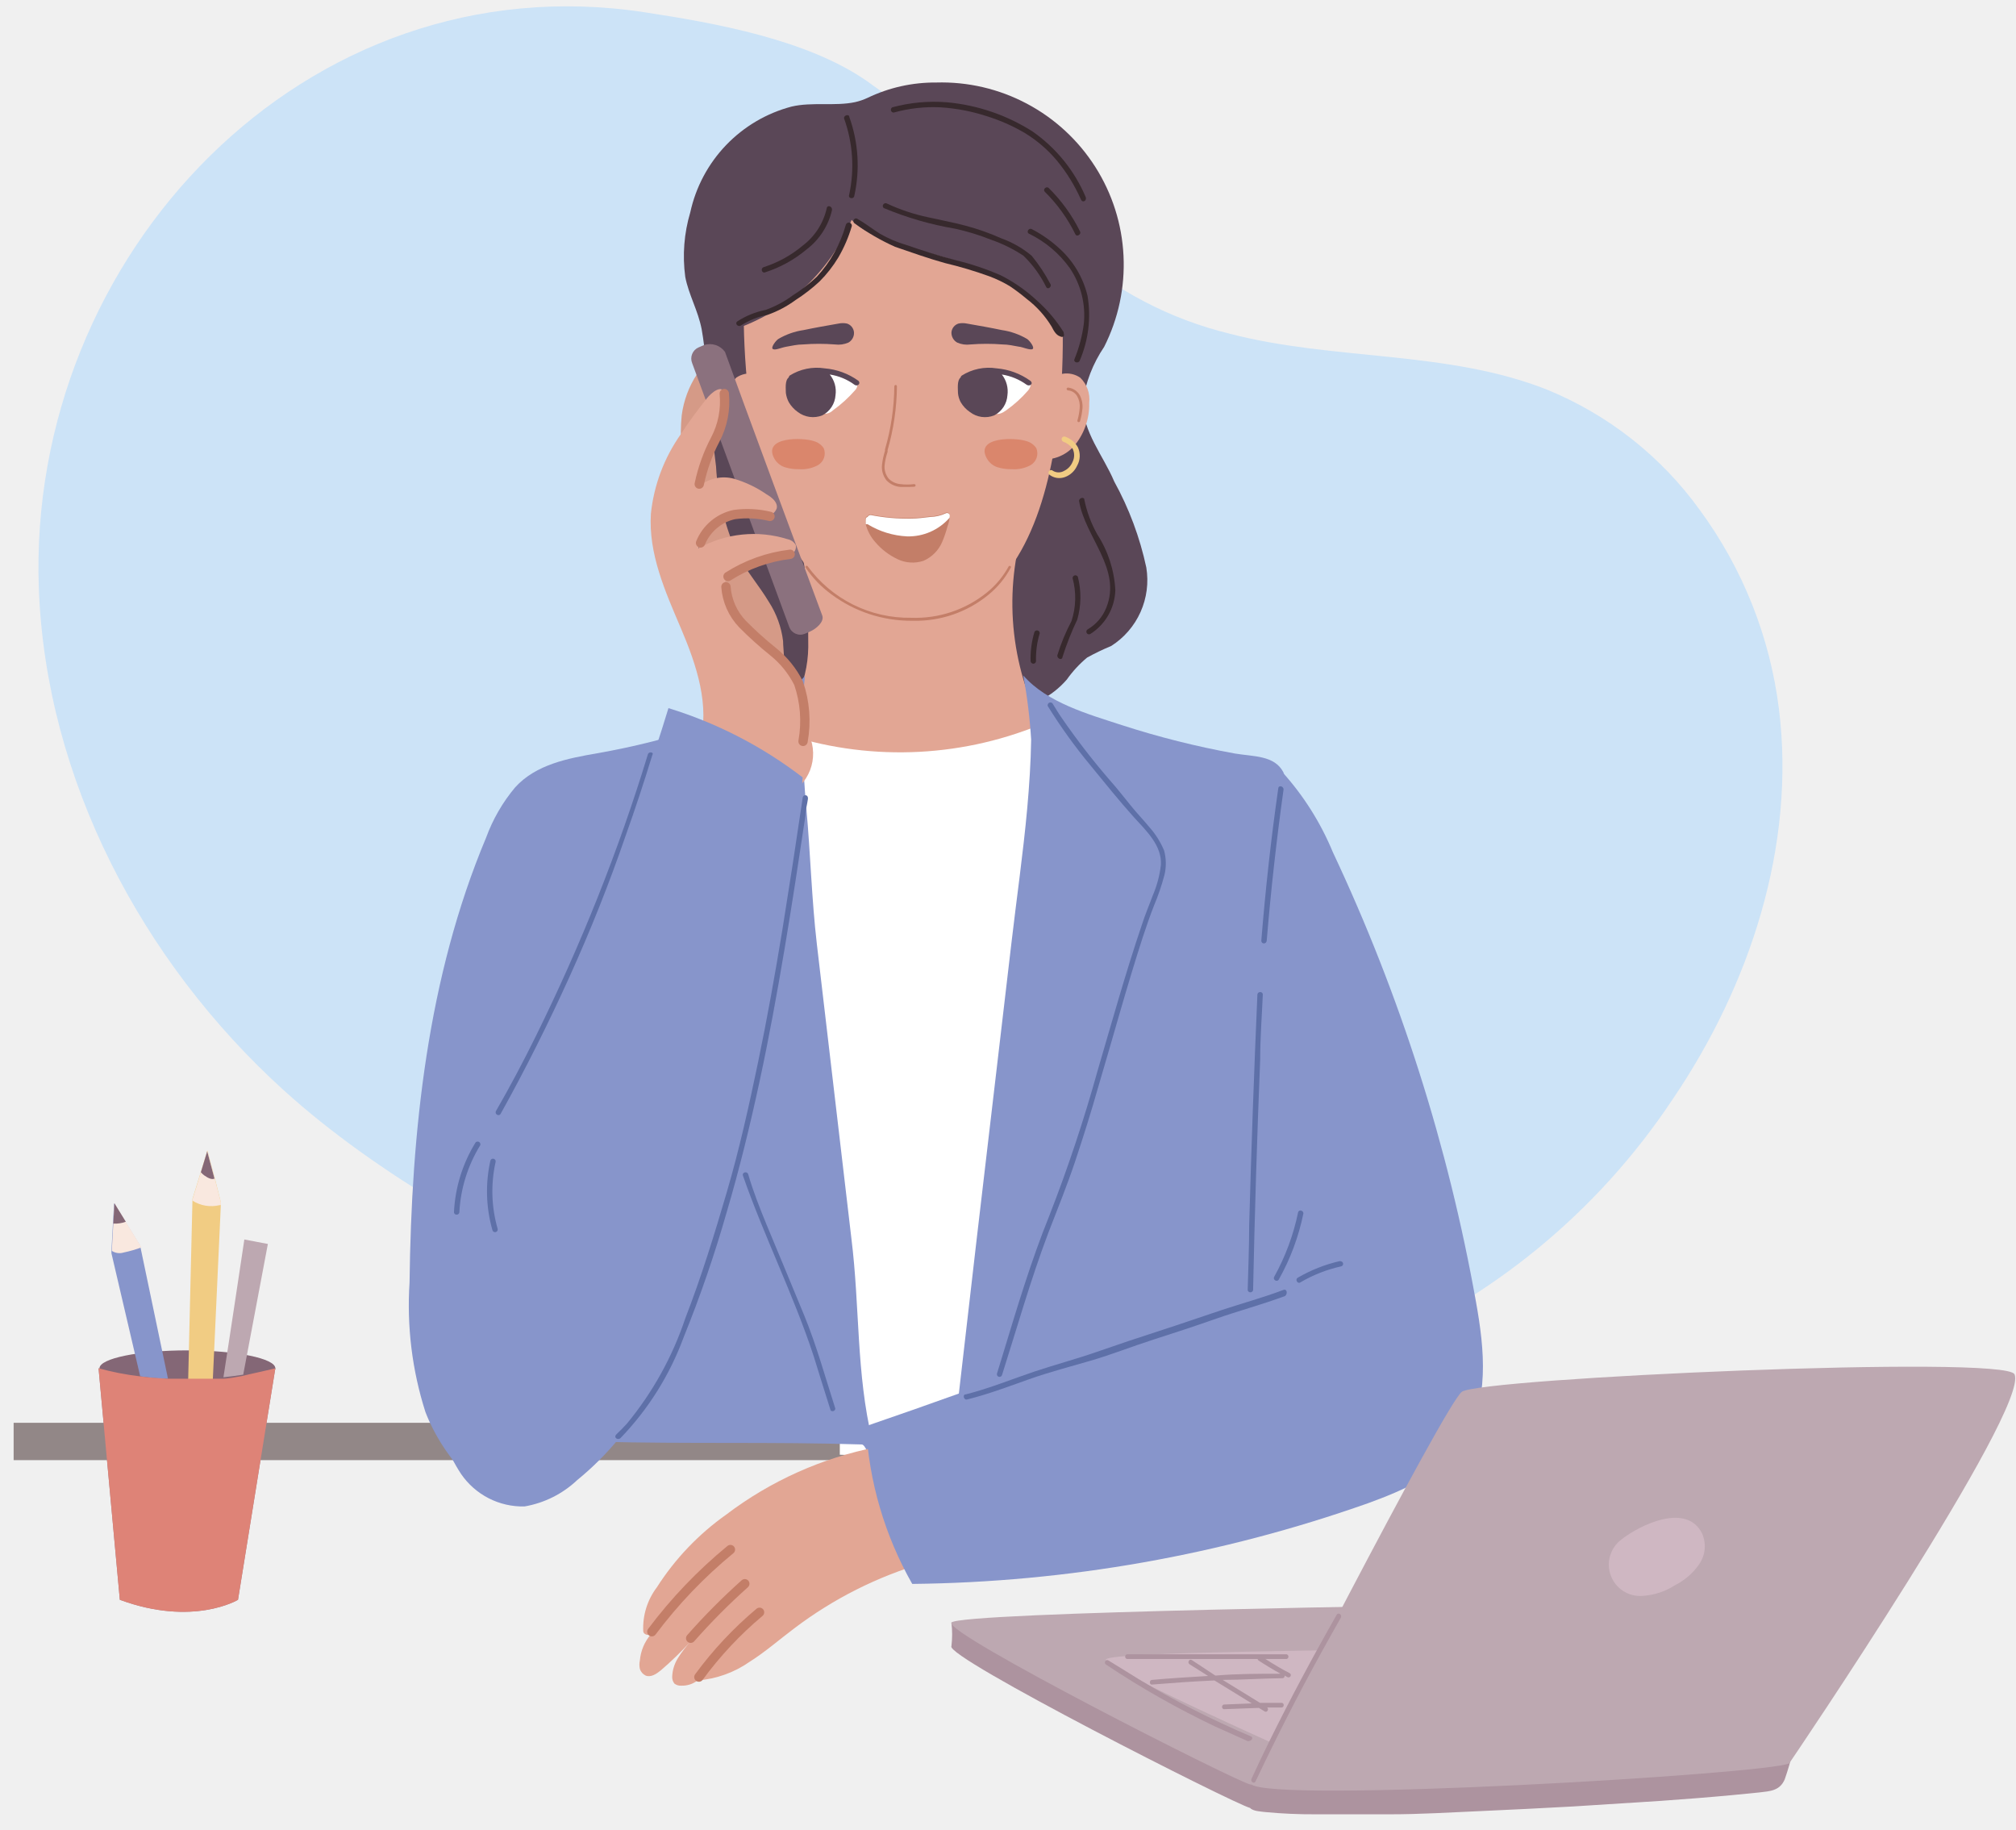
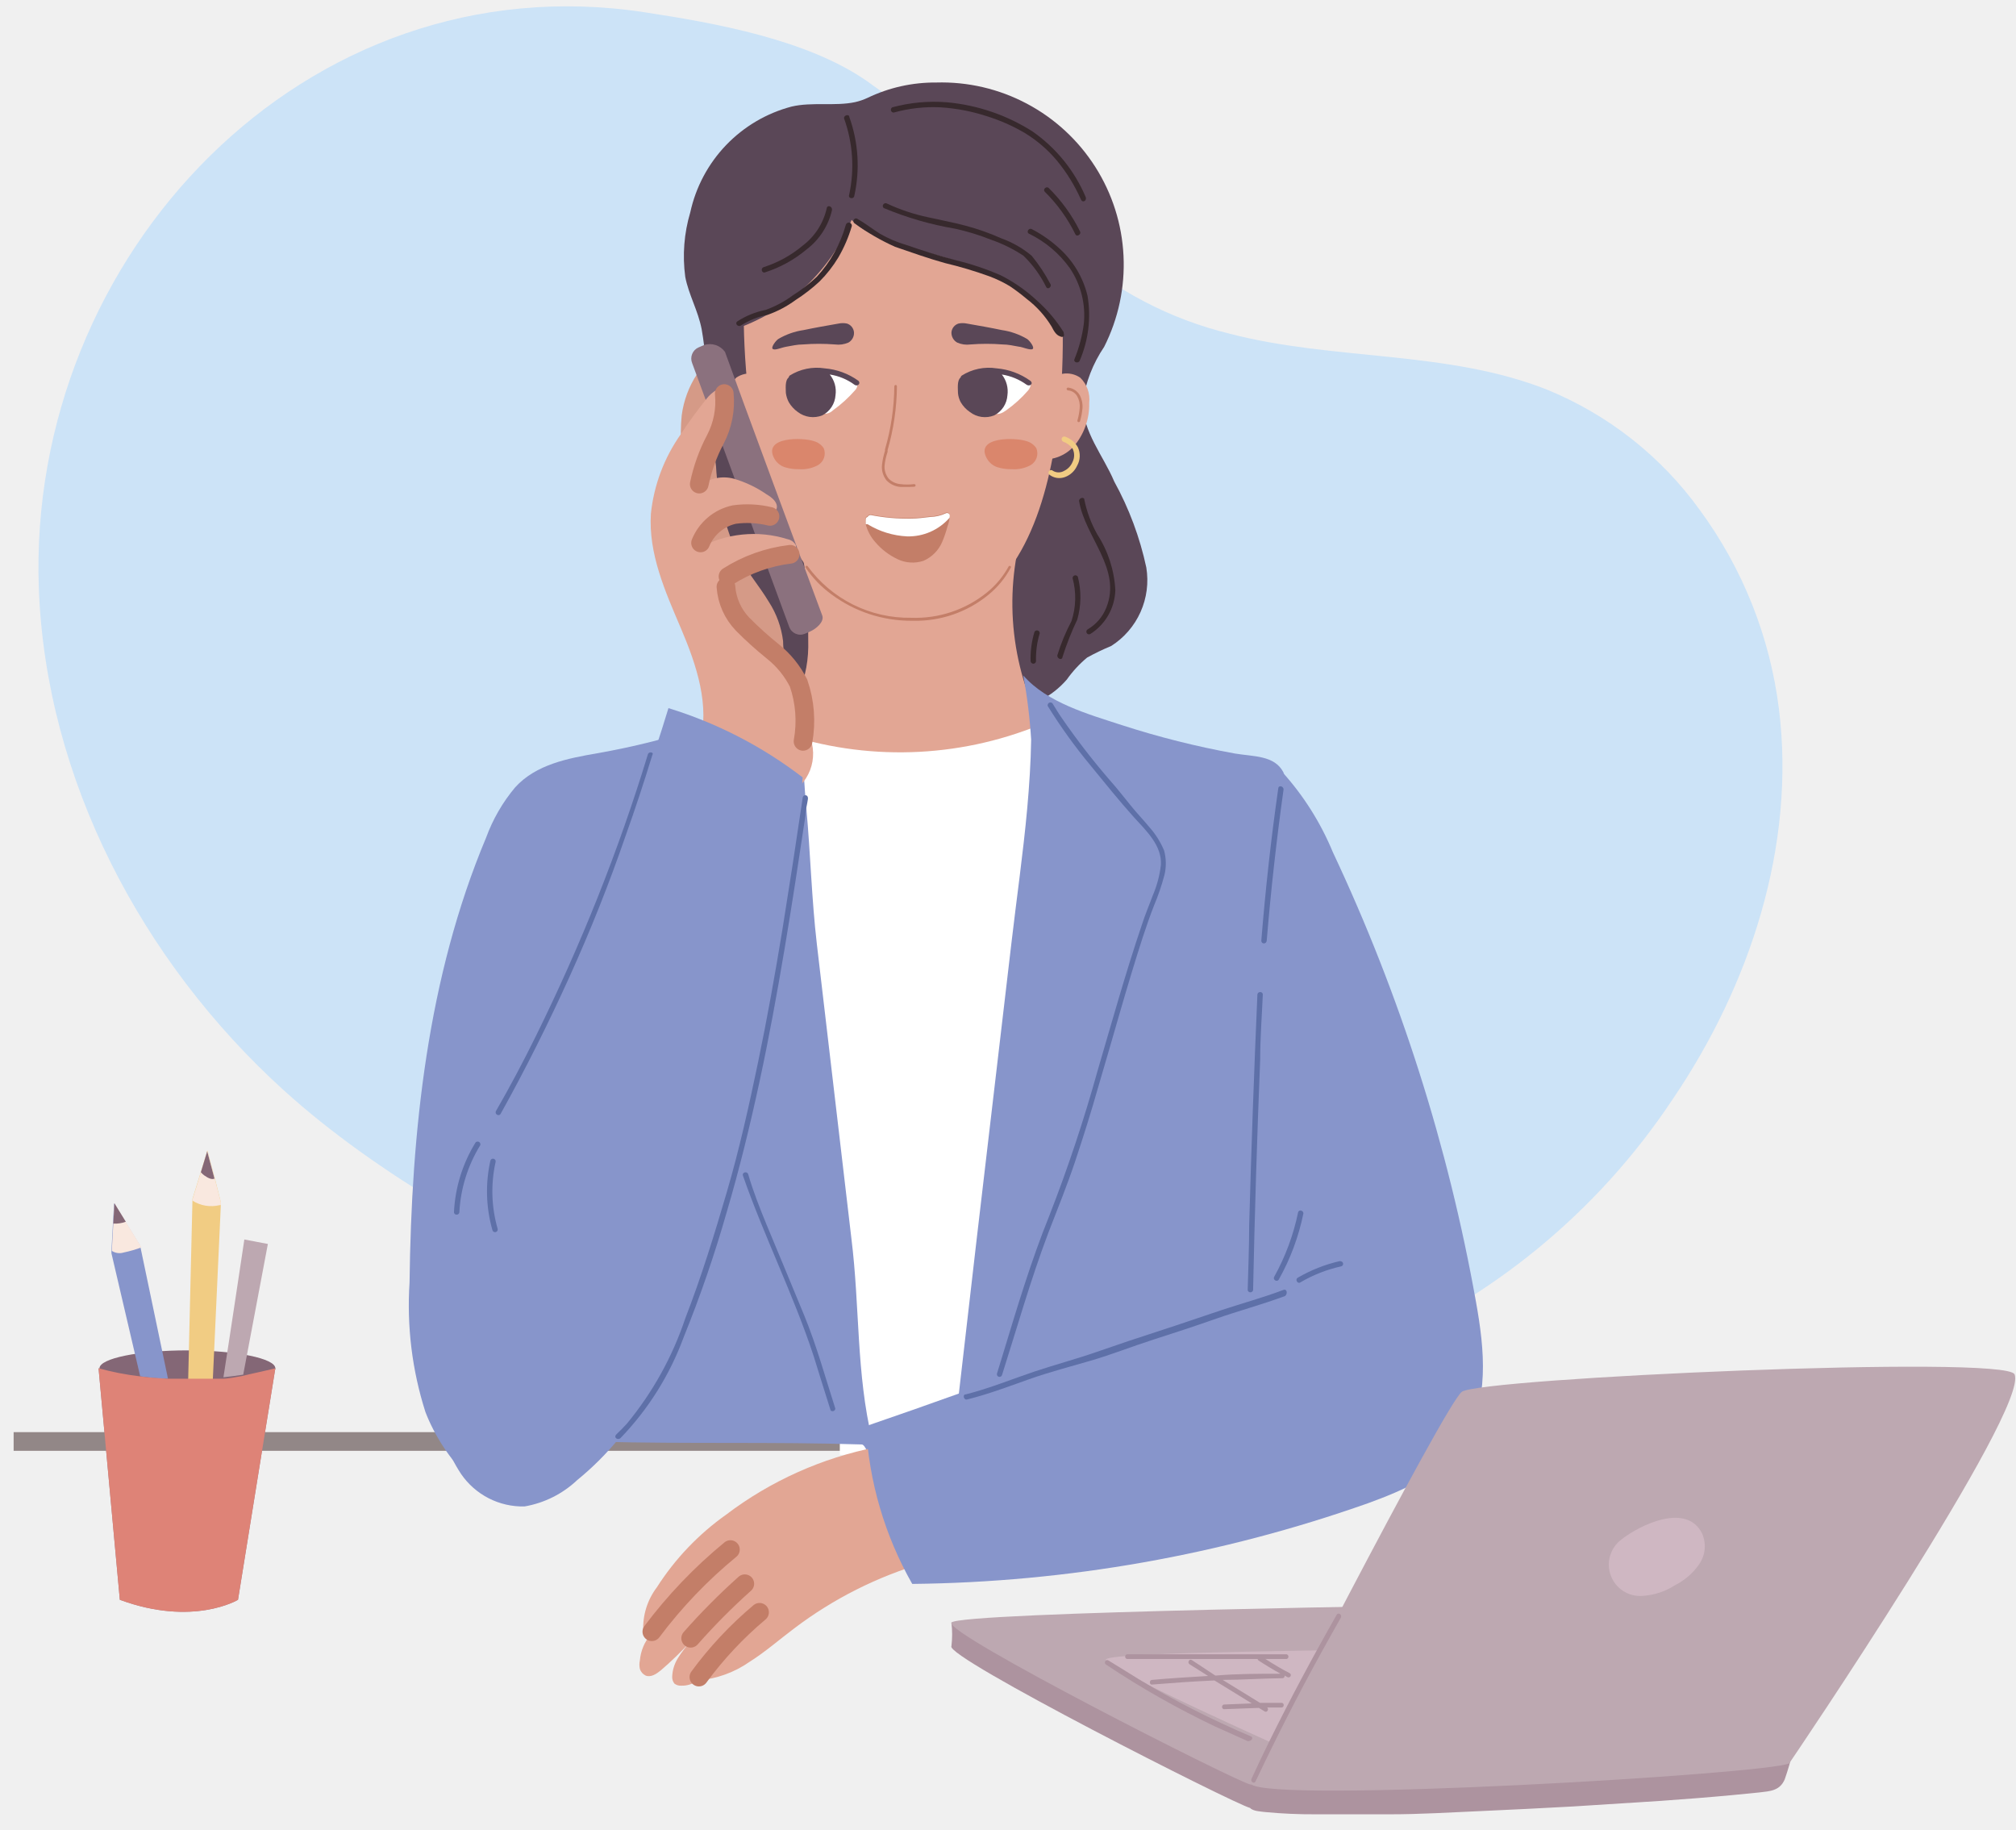
<svg xmlns="http://www.w3.org/2000/svg" width="108" height="98" viewBox="0 0 108 98" fill="none">
  <path d="M91.07 27.33C93.364 30.458 94.82 34.121 95.3 37.97C96.21 45.3 93.75 52.78 89.6 58.89C85.606 64.903 79.91 69.589 73.24 72.35C67.37 74.68 60.24 75.11 53.94 75.49C46.94 75.91 39.16 72.72 33.07 69.64C26.98 66.56 20.36 63.08 15.18 58.38C7.6 51.5 2.45 41.73 2.08 31.5C1.44 13.69 16.34 -2.13 34.55 0.66C38.35 1.24 43.24 2.12 46.44 4.34C50.261 7.061 53.868 10.07 57.23 13.34C59.704 15.542 62.681 17.101 65.9 17.88C71.48 19.33 77.54 18.75 82.9 20.88C86.173 22.224 89.004 24.458 91.07 27.33Z" fill="#CCE3F7" />
-   <path d="M103.41 77.21H0.73" stroke="#928787" stroke-width="2" stroke-miterlimit="10" />
+   <path d="M103.41 77.21H0.73" stroke="#928787" strokeWidth="2" stroke-miterlimit="10" />
  <path d="M45.81 5.47C46.041 5.418 46.266 5.341 46.48 5.24C47.625 4.69 48.88 4.41 50.15 4.42C51.841 4.37 53.517 4.76 55.011 5.553C56.506 6.345 57.77 7.513 58.677 8.941C59.585 10.369 60.106 12.008 60.188 13.698C60.271 15.388 59.913 17.07 59.15 18.58C58.547 19.471 58.154 20.486 58 21.55C58 23.14 59.11 24.41 59.69 25.79C60.486 27.235 61.065 28.788 61.41 30.4C61.542 31.207 61.434 32.036 61.1 32.782C60.766 33.529 60.22 34.161 59.53 34.6C59.089 34.783 58.658 34.99 58.24 35.22C57.827 35.564 57.46 35.961 57.15 36.4C55.49 38.31 53.06 38.17 50.77 38.53C49.05 38.79 47.65 37.83 45.96 37.75C45.31 37.75 44.66 37.84 44.01 37.75C42.652 37.596 41.402 36.935 40.51 35.9C39.777 34.992 39.125 34.022 38.56 33C38.05 32.2 37.18 31.75 36.74 30.86C36.337 29.914 36.236 28.866 36.45 27.86C36.62 26.86 36.98 25.86 37.24 24.86C37.895 22.51 38.015 20.043 37.59 17.64C37.4 16.64 36.89 15.78 36.71 14.83C36.554 13.671 36.646 12.492 36.98 11.37C37.275 10.019 37.937 8.776 38.893 7.777C39.85 6.779 41.063 6.063 42.4 5.71C43.49 5.45 44.74 5.7 45.81 5.47Z" fill="#5A4757" />
  <path d="M54.8 28.311C54.272 30.136 54.111 32.047 54.326 33.935C54.54 35.823 55.126 37.65 56.05 39.31C54.91 40.711 52.95 41.141 51.16 41.38C47.64 41.861 43.87 41.561 40.83 39.721C41.588 39.113 42.203 38.345 42.63 37.472C43.057 36.599 43.285 35.642 43.3 34.67C43.3 29.671 42.89 30.151 42.83 28.351C46.31 28.981 51.66 29.941 54.8 28.311Z" fill="#E2A694" />
  <path d="M56.86 15.811C56.86 15.811 58.28 33.171 48.86 33.171C39.03 33.171 39.86 15.811 39.86 15.811C39.86 15.811 41.25 11.221 48.4 11.221C55.55 11.221 56.86 15.811 56.86 15.811Z" fill="#E2A694" />
  <path d="M55.44 24.55C55.832 24.644 56.243 24.626 56.625 24.497C57.007 24.367 57.346 24.133 57.6 23.82C58.105 23.184 58.371 22.392 58.35 21.58C58.379 21.333 58.351 21.083 58.267 20.849C58.184 20.615 58.048 20.403 57.87 20.23C57.596 20.041 57.259 19.966 56.93 20.02C56.605 20.067 56.288 20.162 55.99 20.3C55.8 21.61 55.62 23.32 55.44 24.55Z" fill="#E2A694" />
  <path d="M41.87 24.55C41.478 24.644 41.067 24.626 40.684 24.497C40.302 24.367 39.965 24.133 39.71 23.82C39.201 23.187 38.935 22.392 38.96 21.58C38.931 21.333 38.959 21.083 39.043 20.849C39.126 20.615 39.262 20.403 39.44 20.23C39.714 20.041 40.051 19.966 40.38 20.02C40.705 20.07 41.021 20.164 41.32 20.3C41.5 21.61 41.68 23.32 41.87 24.55Z" fill="#E2A694" />
  <path d="M38.91 17.78C40.405 17.344 41.783 16.578 42.944 15.54C44.105 14.502 45.019 13.217 45.62 11.78C46.055 12.192 46.569 12.511 47.13 12.72C48.44 13.22 49.82 13.54 51.13 13.95C52.492 14.307 53.783 14.892 54.95 15.681C56.124 16.476 56.964 17.675 57.31 19.05C57.58 18.078 57.636 17.06 57.476 16.064C57.316 15.068 56.941 14.118 56.38 13.28C55.214 11.736 53.562 10.63 51.69 10.14C49.823 9.664 47.876 9.596 45.98 9.94C43.958 10.174 42.055 11.014 40.52 12.351C39.767 13.011 39.215 13.872 38.931 14.833C38.646 15.794 38.638 16.816 38.91 17.78Z" fill="#5A4757" />
  <path d="M41.85 39.25C46.367 40.779 51.284 40.63 55.7 38.83C55.154 52.221 53.647 65.555 51.19 78.73C49.16 78.232 47.08 77.96 44.99 77.92C44.99 77.92 44.99 71.42 44.99 70.83C44.881 68.534 44.638 66.247 44.26 63.98C43.593 59.24 43.13 54.483 42.87 49.71C42.81 48.8 42.75 47.89 42.72 46.98C42.771 46.315 42.787 45.647 42.77 44.98C42.51 43.05 42.17 41.14 41.85 39.25Z" fill="white" />
  <path d="M45.61 66.33L43.76 50.57C43.48 48.16 43.42 45.75 43.2 43.33C43.09 42.1 43.01 40.88 42.99 39.65C42.963 38.502 43.007 37.353 43.12 36.21C41.85 37.67 39.62 38.29 37.84 38.87C35.926 39.508 33.968 40.003 31.98 40.35C30.43 40.62 28.72 40.94 27.6 42.17C26.927 42.972 26.399 43.886 26.04 44.87C22.9 52.35 22.04 60.59 21.94 68.7C21.788 71.043 22.076 73.393 22.79 75.63C23.68 77.96 26.26 81.4 29.07 80.05C30.217 79.293 31.217 78.335 32.02 77.22C36.8 77.35 41.38 77.22 46.16 77.37C46.38 77.37 46.52 78.08 46.67 77.91C46.742 77.8 46.785 77.673 46.795 77.543C46.806 77.412 46.783 77.28 46.73 77.16C45.86 73.55 46.07 70.01 45.61 66.33Z" fill="#8795CB" />
  <path d="M69 43.33C68.88 48.15 68.76 52.97 68.46 57.79C68.3 60.38 68.09 62.96 67.81 65.54C67.66 66.82 67.5 68.11 67.31 69.39C67.19 70.21 67.24 71.49 66.68 72.17C66.12 72.85 64.81 73.17 64.02 73.51C62.85 74 61.68 74.51 60.5 74.91C58.18 75.783 55.827 76.55 53.44 77.21C52.971 77.394 52.449 77.394 51.98 77.21C51.24 76.84 51.23 75.8 51.33 74.97L52.33 66.3L54.18 50.54C54.46 48.13 54.81 45.72 55.03 43.3C55.14 42.07 55.22 40.85 55.24 39.62C55.17 38.465 55.029 37.317 54.82 36.18C56.09 37.64 58.32 38.26 60.1 38.84C62.08 39.481 64.101 39.989 66.15 40.36C67.15 40.53 68.27 40.45 68.75 41.36C68.976 41.99 69.061 42.663 69 43.33Z" fill="#8795CB" />
  <path d="M37.34 20.04C37.45 20.31 37.79 21.28 37.83 21.41C37.906 21.777 37.963 22.147 38 22.52C38.17 23.34 38.26 24.17 38.36 24.99C38.446 26.61 38.832 28.201 39.5 29.68C39.98 30.58 40.66 31.36 41.19 32.24C41.597 32.871 41.857 33.585 41.95 34.33C41.95 34.82 42.14 35.86 41.8 36.26C41.46 36.66 41.07 36.42 40.74 36.26C39.706 35.56 38.913 34.557 38.47 33.39C38.032 32.226 37.717 31.02 37.53 29.79L36.75 25.61C36.489 24.51 36.411 23.375 36.52 22.25C36.623 21.461 36.903 20.705 37.34 20.04Z" fill="#D59A87" />
  <path d="M38.84 18.85C39.74 21.36 43.14 30.53 44.05 32.97C44.17 33.31 43.72 33.68 43.41 33.82L43.11 33.95C43.031 33.982 42.947 33.998 42.862 33.996C42.777 33.995 42.694 33.976 42.616 33.942C42.539 33.907 42.469 33.857 42.411 33.795C42.353 33.733 42.309 33.66 42.28 33.58L37.08 19.45C37.016 19.293 37.016 19.118 37.08 18.961C37.143 18.804 37.265 18.678 37.42 18.61L37.72 18.48C37.922 18.415 38.139 18.416 38.34 18.482C38.541 18.549 38.717 18.677 38.84 18.85Z" fill="#8B717E" />
  <path d="M37.48 39.87C38.05 37.81 37.32 35.63 36.48 33.66C35.64 31.69 34.73 29.66 34.87 27.51C35.031 25.98 35.582 24.517 36.47 23.26C36.89 22.6 37.37 21.97 37.85 21.36C38.06 21.08 38.74 20.46 38.85 21.17C38.903 22.023 38.719 22.875 38.32 23.63C37.918 24.383 37.631 25.192 37.47 26.03C37.725 25.826 38.024 25.684 38.344 25.617C38.663 25.549 38.994 25.557 39.31 25.64C39.938 25.824 40.532 26.107 41.07 26.48C41.36 26.65 41.68 26.91 41.61 27.23C41.569 27.348 41.492 27.449 41.389 27.52C41.287 27.59 41.164 27.625 41.04 27.62C40.792 27.607 40.547 27.564 40.31 27.49C39.676 27.36 39.016 27.482 38.47 27.83C37.931 28.186 37.554 28.739 37.42 29.37C38.14 28.968 38.934 28.718 39.754 28.634C40.575 28.549 41.403 28.633 42.19 28.88C42.281 28.898 42.367 28.935 42.443 28.988C42.519 29.042 42.582 29.111 42.63 29.19C42.65 29.288 42.637 29.39 42.594 29.481C42.55 29.571 42.479 29.645 42.39 29.69C42.208 29.774 42.01 29.819 41.81 29.82C40.916 29.921 40.053 30.21 39.28 30.67C38.61 31.07 38.83 31.49 39.03 32.23C39.294 32.966 39.784 33.6 40.43 34.04C41.069 34.471 41.66 34.971 42.19 35.53C42.923 36.518 43.256 37.747 43.12 38.97C43.49 39.501 43.635 40.156 43.524 40.794C43.413 41.431 43.053 41.998 42.525 42.372C41.997 42.745 41.343 42.895 40.705 42.788C40.067 42.681 39.497 42.326 39.12 41.8C38.633 41.66 38.189 41.399 37.83 41.04C37.702 40.894 37.603 40.724 37.54 40.54" fill="#E2A694" />
  <path d="M49.55 83.7C47.021 84.436 44.649 85.629 42.55 87.22C41.75 87.82 41 88.48 40.16 89.01C39.336 89.587 38.373 89.932 37.37 90.01C37.121 90.201 36.814 90.3 36.5 90.29C36.367 90.3 36.236 90.261 36.13 90.18C36.046 90.075 36.004 89.944 36.01 89.81C36.023 89.455 36.13 89.11 36.32 88.81C36.513 88.5 36.734 88.209 36.98 87.94C36.486 88.482 35.958 88.993 35.4 89.47C35.17 89.66 34.87 89.86 34.59 89.75C34.518 89.715 34.453 89.666 34.399 89.606C34.346 89.546 34.306 89.476 34.28 89.4C34.245 89.245 34.245 89.085 34.28 88.93C34.326 88.421 34.529 87.939 34.86 87.55C34.71 87.61 34.48 87.55 34.46 87.38C34.419 86.532 34.677 85.697 35.19 85.02C36.164 83.496 37.424 82.175 38.9 81.13C41.279 79.323 44.039 78.085 46.97 77.51C47.708 79.622 48.57 81.689 49.55 83.7Z" fill="#E2A694" />
  <path d="M68.71 41.37C69.843 42.63 70.752 44.074 71.4 45.64C75.006 53.297 77.585 61.398 79.07 69.73C79.53 72.28 79.82 75.13 78.35 77.27C77.2 78.96 75.2 79.82 73.28 80.52C65.436 83.292 57.189 84.751 48.87 84.84C47.399 82.254 46.55 79.361 46.39 76.39C53.32 74.02 60.39 71.3 67.28 68.92C67.3 60.06 68.25 50.21 68.71 41.37Z" fill="#8795CB" />
  <path d="M37.39 68.74C40.426 59.988 42.312 50.878 43 41.64C40.843 39.984 38.409 38.728 35.81 37.93C33.972 43.995 31.48 49.842 28.38 55.37C26.822 58.115 25.552 61.014 24.59 64.02C23.325 67.612 22.91 71.45 23.38 75.23C23.512 76.558 23.965 77.835 24.7 78.95C25.077 79.5 25.585 79.948 26.179 80.252C26.773 80.556 27.433 80.706 28.1 80.69C29.159 80.508 30.139 80.017 30.92 79.28C34.27 76.55 36 72.85 37.39 68.74Z" fill="#8795CB" />
  <path d="M44.93 17.33C45.075 17.3 45.225 17.3 45.37 17.33C45.475 17.362 45.567 17.425 45.635 17.511C45.702 17.597 45.743 17.701 45.75 17.81C45.755 17.919 45.729 18.027 45.676 18.122C45.623 18.218 45.545 18.297 45.45 18.35C45.224 18.448 44.975 18.483 44.73 18.45C44.158 18.405 43.583 18.405 43.01 18.45C42.71 18.45 42.42 18.52 42.13 18.57C41.84 18.62 41.55 18.77 41.41 18.7C41.27 18.63 41.55 18.26 41.69 18.16C42.108 17.913 42.57 17.75 43.05 17.68C43.67 17.55 44.3 17.44 44.93 17.33Z" fill="#5A4757" />
  <path d="M51.79 17.33C51.645 17.3 51.495 17.3 51.35 17.33C51.246 17.362 51.153 17.425 51.085 17.511C51.017 17.597 50.977 17.701 50.97 17.81C50.967 17.92 50.995 18.028 51.05 18.123C51.104 18.219 51.184 18.297 51.28 18.35C51.503 18.449 51.749 18.483 51.99 18.45C52.562 18.405 53.137 18.405 53.71 18.45C54.01 18.45 54.3 18.52 54.59 18.57C54.73 18.57 55.17 18.77 55.31 18.7C55.45 18.63 55.17 18.26 55.03 18.16C54.612 17.913 54.15 17.75 53.67 17.68C53.05 17.55 52.42 17.44 51.79 17.33Z" fill="#5A4757" />
  <path d="M55 20.361C55.098 20.4 55.176 20.475 55.22 20.571C55.22 20.691 55.16 20.811 55.08 20.911C54.731 21.313 54.335 21.672 53.9 21.981C53.71 22.121 53.46 22.241 53.27 22.131C53.199 22.079 53.141 22.011 53.101 21.933C53.061 21.855 53.041 21.768 53.04 21.681C52.98 21.241 52.97 20.281 53.39 19.991C53.81 19.701 54.59 20.171 55 20.361Z" fill="white" />
  <path d="M45.72 20.361C45.81 20.361 45.91 20.471 45.93 20.571C45.935 20.634 45.926 20.697 45.904 20.756C45.881 20.814 45.846 20.867 45.8 20.911C45.449 21.311 45.053 21.67 44.62 21.981C44.538 22.062 44.434 22.119 44.321 22.146C44.208 22.172 44.09 22.167 43.98 22.131C43.912 22.077 43.857 22.009 43.819 21.931C43.781 21.853 43.761 21.767 43.76 21.681C43.7 21.241 43.69 20.281 44.11 19.991C44.53 19.701 45.36 20.171 45.72 20.361Z" fill="white" />
  <path d="M55 20.61C54.606 20.323 54.151 20.135 53.67 20.06C53.792 20.215 53.882 20.393 53.933 20.584C53.985 20.775 53.997 20.974 53.97 21.169C53.955 21.396 53.882 21.614 53.758 21.803C53.633 21.992 53.462 22.146 53.26 22.25C53.046 22.335 52.814 22.364 52.586 22.332C52.358 22.301 52.142 22.21 51.96 22.07C51.76 21.935 51.593 21.757 51.47 21.549C51.386 21.395 51.334 21.225 51.32 21.049C51.32 20.84 51.26 20.38 51.46 20.22C51.463 20.2 51.47 20.181 51.48 20.163C51.49 20.146 51.504 20.131 51.52 20.119C52.075 19.767 52.74 19.628 53.39 19.73C54.043 19.784 54.669 20.016 55.2 20.399C55.38 20.549 55.17 20.72 55 20.61Z" fill="#5A4757" />
  <path d="M45.78 20.61C45.388 20.321 44.931 20.132 44.45 20.059C44.576 20.213 44.668 20.391 44.722 20.582C44.775 20.773 44.788 20.973 44.76 21.169C44.745 21.395 44.672 21.614 44.547 21.803C44.423 21.992 44.252 22.146 44.05 22.249C43.834 22.334 43.601 22.362 43.371 22.331C43.142 22.299 42.925 22.209 42.74 22.069C42.545 21.931 42.382 21.754 42.26 21.549C42.177 21.394 42.123 21.224 42.1 21.049C42.1 20.839 42.04 20.38 42.25 20.22C42.256 20.182 42.274 20.147 42.3 20.119C42.859 19.767 43.527 19.628 44.18 19.73C44.833 19.784 45.459 20.015 45.99 20.399C46.13 20.549 45.93 20.72 45.78 20.61Z" fill="#5A4757" />
  <path d="M48.42 26.08H48.22C47.947 26.055 47.692 25.935 47.5 25.74C47.405 25.623 47.334 25.489 47.291 25.345C47.248 25.201 47.234 25.05 47.25 24.9C47.278 24.645 47.332 24.394 47.41 24.15V24.07C47.731 22.972 47.899 21.834 47.91 20.69C47.912 20.672 47.92 20.656 47.933 20.643C47.946 20.63 47.962 20.622 47.98 20.62C47.99 20.62 48 20.622 48.009 20.626C48.019 20.63 48.027 20.636 48.033 20.644C48.04 20.652 48.045 20.661 48.048 20.67C48.051 20.68 48.051 20.69 48.05 20.7C48.039 21.854 47.87 23.002 47.55 24.11V24.2C47.472 24.431 47.418 24.669 47.39 24.91C47.364 25.173 47.443 25.435 47.61 25.64C47.776 25.807 47.996 25.91 48.23 25.93C48.476 25.961 48.724 25.961 48.97 25.93C48.97 25.93 49.04 25.93 49.05 25.99C49.051 26.008 49.045 26.026 49.034 26.041C49.023 26.055 49.008 26.066 48.99 26.07C48.8 26.083 48.61 26.087 48.42 26.08Z" fill="#C37E68" />
  <path d="M50.87 27.73C50.854 27.887 50.816 28.042 50.76 28.19C50.684 28.48 50.587 28.764 50.47 29.04C50.275 29.487 49.918 29.845 49.47 30.04C49.013 30.191 48.514 30.159 48.08 29.95C47.628 29.735 47.226 29.429 46.9 29.049C46.643 28.765 46.461 28.422 46.37 28.049C46.366 27.963 46.366 27.876 46.37 27.79C46.367 27.759 46.376 27.729 46.394 27.705C46.413 27.681 46.44 27.665 46.47 27.66C46.484 27.627 46.509 27.6 46.539 27.582C46.57 27.564 46.605 27.556 46.64 27.56C47.341 27.698 48.055 27.761 48.77 27.75C49.13 27.75 49.48 27.7 49.83 27.66C50.114 27.654 50.393 27.589 50.65 27.47C50.67 27.458 50.692 27.451 50.715 27.45C50.738 27.448 50.761 27.452 50.782 27.46C50.803 27.469 50.822 27.483 50.838 27.5C50.853 27.517 50.864 27.537 50.87 27.56C50.878 27.616 50.878 27.673 50.87 27.73Z" fill="#C37E68" />
  <path d="M50.87 27.73C50.588 28.055 50.237 28.313 49.842 28.486C49.448 28.659 49.02 28.742 48.59 28.73C47.843 28.693 47.118 28.47 46.48 28.08H46.38C46.375 27.993 46.375 27.906 46.38 27.82C46.377 27.79 46.386 27.759 46.404 27.735C46.423 27.711 46.45 27.695 46.48 27.69C46.494 27.657 46.519 27.631 46.549 27.613C46.58 27.595 46.615 27.587 46.65 27.59C47.351 27.728 48.065 27.791 48.78 27.78C49.14 27.78 49.49 27.73 49.84 27.69C50.124 27.684 50.403 27.619 50.66 27.5C50.68 27.488 50.702 27.481 50.725 27.48C50.748 27.478 50.771 27.482 50.792 27.491C50.813 27.499 50.832 27.513 50.848 27.53C50.863 27.547 50.874 27.568 50.88 27.59C50.882 27.637 50.879 27.684 50.87 27.73Z" fill="white" />
  <path d="M55 23.631C55.213 23.691 55.398 23.826 55.52 24.011C55.586 24.175 55.59 24.358 55.532 24.526C55.473 24.694 55.355 24.834 55.2 24.921C54.893 25.084 54.546 25.157 54.2 25.131C53.946 25.137 53.693 25.104 53.45 25.031C53.203 24.955 52.995 24.786 52.87 24.561C52.2 23.381 54.4 23.421 55 23.631Z" fill="#DA866C" />
  <path d="M43.61 23.631C43.824 23.691 44.008 23.826 44.13 24.011C44.196 24.175 44.201 24.358 44.142 24.526C44.083 24.694 43.965 24.834 43.81 24.921C43.503 25.084 43.157 25.157 42.81 25.131C42.556 25.137 42.303 25.104 42.06 25.031C41.813 24.955 41.605 24.786 41.48 24.561C40.84 23.381 43 23.421 43.61 23.631Z" fill="#DA866C" />
  <path d="M57.77 22.61C57.761 22.608 57.752 22.603 57.744 22.597C57.736 22.592 57.73 22.584 57.725 22.576C57.721 22.567 57.718 22.558 57.717 22.548C57.716 22.539 57.717 22.529 57.72 22.52C57.782 22.304 57.822 22.083 57.84 21.86C57.862 21.642 57.817 21.422 57.71 21.23C57.66 21.139 57.588 21.062 57.501 21.006C57.413 20.95 57.313 20.917 57.21 20.91C57.191 20.907 57.173 20.898 57.16 20.883C57.147 20.868 57.14 20.849 57.14 20.83C57.142 20.81 57.152 20.792 57.167 20.779C57.181 20.767 57.2 20.76 57.22 20.76C57.347 20.774 57.469 20.818 57.577 20.887C57.684 20.956 57.775 21.05 57.84 21.16C57.956 21.378 58.008 21.624 57.99 21.87C57.969 22.103 57.925 22.334 57.86 22.56C57.853 22.577 57.841 22.592 57.824 22.601C57.808 22.61 57.788 22.613 57.77 22.61Z" fill="#C37E68" />
  <path d="M48.93 33.25H48.84C47.283 33.257 45.766 32.755 44.52 31.82C43.993 31.434 43.537 30.96 43.17 30.42C43.163 30.413 43.158 30.406 43.154 30.397C43.151 30.389 43.149 30.379 43.149 30.37C43.149 30.361 43.151 30.352 43.154 30.343C43.158 30.334 43.163 30.327 43.17 30.32C43.182 30.309 43.199 30.304 43.215 30.304C43.231 30.304 43.247 30.309 43.26 30.32C43.895 31.193 44.731 31.901 45.697 32.383C46.663 32.865 47.731 33.107 48.81 33.09C50.291 33.145 51.742 32.658 52.89 31.72C53.36 31.336 53.751 30.864 54.04 30.33C54.047 30.323 54.054 30.318 54.063 30.314C54.072 30.311 54.081 30.309 54.09 30.309C54.099 30.309 54.109 30.311 54.117 30.314C54.126 30.318 54.133 30.323 54.14 30.33C54.146 30.336 54.151 30.343 54.155 30.35C54.158 30.358 54.16 30.366 54.16 30.375C54.16 30.384 54.158 30.392 54.155 30.4C54.151 30.407 54.146 30.414 54.14 30.42C53.843 30.974 53.438 31.464 52.95 31.86C51.819 32.788 50.393 33.281 48.93 33.25Z" fill="#C37E68" />
  <path d="M58.78 28.619C58.457 28.042 58.224 27.418 58.09 26.769C58.09 26.589 57.78 26.669 57.81 26.849C58.14 28.79 60.1 30.469 59.27 32.539C59.078 33.031 58.726 33.443 58.27 33.709C58.237 33.728 58.213 33.759 58.202 33.795C58.192 33.832 58.197 33.871 58.215 33.904C58.234 33.938 58.264 33.962 58.301 33.972C58.338 33.983 58.377 33.978 58.41 33.959C58.809 33.707 59.139 33.361 59.373 32.952C59.607 32.542 59.736 32.081 59.75 31.61C59.694 30.545 59.36 29.514 58.78 28.619Z" fill="#37292D" />
  <path d="M57.74 30.89C57.723 30.861 57.697 30.838 57.666 30.826C57.635 30.813 57.601 30.811 57.569 30.82C57.536 30.829 57.508 30.849 57.489 30.876C57.469 30.904 57.459 30.936 57.46 30.97C57.666 31.726 57.645 32.526 57.4 33.27C57.089 33.858 56.834 34.474 56.64 35.11C56.64 35.3 56.9 35.38 56.92 35.19C57.137 34.506 57.401 33.838 57.71 33.19C57.926 32.44 57.936 31.645 57.74 30.89Z" fill="#37292D" />
  <path d="M55.42 33.84C55.266 34.349 55.195 34.879 55.21 35.41C55.213 35.448 55.23 35.484 55.257 35.51C55.285 35.536 55.322 35.55 55.36 35.55C55.397 35.55 55.433 35.535 55.459 35.509C55.485 35.483 55.5 35.447 55.5 35.41C55.486 34.906 55.553 34.403 55.7 33.92C55.701 33.886 55.691 33.854 55.672 33.827C55.652 33.799 55.624 33.78 55.591 33.77C55.559 33.761 55.525 33.763 55.494 33.776C55.463 33.788 55.437 33.811 55.42 33.84Z" fill="#37292D" />
  <path d="M55.53 16.08C54.958 15.55 54.315 15.103 53.62 14.75C52.855 14.415 52.062 14.148 51.25 13.95C50.33 13.71 49.44 13.43 48.55 13.12C48.058 12.977 47.584 12.775 47.14 12.52C46.73 12.26 46.35 11.96 45.93 11.72C45.77 11.62 45.63 11.87 45.79 11.97C46.465 12.46 47.189 12.878 47.95 13.22C48.83 13.52 49.72 13.84 50.62 14.09C51.426 14.281 52.221 14.518 53 14.8C53.382 14.942 53.751 15.12 54.1 15.33C54.412 15.54 54.713 15.767 55 16.01C55.537 16.417 55.992 16.923 56.34 17.5C56.45 17.71 56.57 17.95 56.8 18.02C56.827 18.037 56.858 18.046 56.89 18.046C56.922 18.046 56.953 18.037 56.98 18.02C57.03 17.96 56.98 17.86 56.98 17.79C56.581 17.154 56.093 16.578 55.53 16.08Z" fill="#37292D" />
  <path d="M56.27 15.21C55.988 14.674 55.653 14.168 55.27 13.7C54.789 13.297 54.24 12.982 53.65 12.77C53.029 12.493 52.387 12.265 51.73 12.09C51.06 11.91 50.39 11.79 49.73 11.64C48.964 11.479 48.219 11.231 47.51 10.9C47.34 10.82 47.2 11.06 47.36 11.15C48.584 11.661 49.862 12.03 51.17 12.25C51.825 12.395 52.467 12.592 53.09 12.84C53.704 13.051 54.289 13.34 54.83 13.7C55.325 14.18 55.734 14.742 56.04 15.36C56.12 15.55 56.37 15.36 56.27 15.21Z" fill="#37292D" />
  <path d="M58.26 15.84C58.019 14.844 57.478 13.947 56.71 13.27C56.275 12.875 55.791 12.539 55.27 12.27C55.11 12.19 54.96 12.44 55.13 12.52C55.998 12.942 56.748 13.574 57.31 14.36C57.907 15.24 58.172 16.302 58.06 17.36C57.974 18.005 57.806 18.637 57.56 19.239C57.49 19.41 57.77 19.489 57.84 19.32C58.313 18.224 58.458 17.016 58.26 15.84Z" fill="#37292D" />
  <path d="M45.31 12.051C45.019 13.083 44.488 14.033 43.76 14.821C43.364 15.196 42.932 15.531 42.47 15.821C42.025 16.152 41.533 16.415 41.01 16.601C40.468 16.708 39.953 16.919 39.49 17.221C39.35 17.341 39.55 17.541 39.7 17.431C40.136 17.151 40.621 16.957 41.13 16.861C41.663 16.672 42.165 16.406 42.62 16.071C43.079 15.776 43.511 15.442 43.91 15.071C44.294 14.686 44.63 14.256 44.91 13.791C45.217 13.265 45.459 12.705 45.63 12.121C45.635 12.1 45.635 12.078 45.631 12.057C45.627 12.036 45.62 12.015 45.608 11.997C45.596 11.979 45.581 11.963 45.564 11.951C45.546 11.939 45.526 11.93 45.505 11.926C45.484 11.921 45.462 11.921 45.441 11.924C45.42 11.928 45.4 11.936 45.382 11.948C45.364 11.959 45.348 11.974 45.336 11.992C45.324 12.01 45.315 12.03 45.31 12.051Z" fill="#37292D" />
  <path d="M44.29 11.15C44.114 11.947 43.66 12.656 43.01 13.15C42.392 13.67 41.679 14.064 40.91 14.31C40.73 14.37 40.81 14.65 40.98 14.59C41.796 14.329 42.554 13.911 43.21 13.36C43.894 12.84 44.375 12.097 44.57 11.26C44.6 11.04 44.32 10.96 44.29 11.15Z" fill="#37292D" />
  <path d="M45.5 6.269C45.5 6.089 45.18 6.169 45.22 6.349C45.692 7.661 45.785 9.078 45.49 10.439C45.42 10.619 45.7 10.689 45.76 10.519C46.079 9.107 45.989 7.633 45.5 6.269Z" fill="#37292D" />
  <path d="M58.16 10.55C57.559 9.134 56.572 7.918 55.31 7.039C53.932 6.163 52.366 5.629 50.74 5.48C49.752 5.399 48.757 5.49 47.8 5.749C47.771 5.766 47.748 5.792 47.736 5.823C47.723 5.854 47.721 5.889 47.73 5.921C47.74 5.953 47.759 5.981 47.786 6.001C47.813 6.021 47.846 6.031 47.88 6.029C48.696 5.802 49.544 5.707 50.39 5.749C51.216 5.802 52.032 5.956 52.82 6.21C53.55 6.433 54.252 6.742 54.91 7.129C55.551 7.522 56.126 8.015 56.61 8.59C57.137 9.227 57.574 9.934 57.91 10.69C58 10.889 58.24 10.749 58.16 10.55Z" fill="#37292D" />
  <path d="M57.86 12.4C57.435 11.535 56.867 10.747 56.18 10.07C56.05 9.95 55.84 10.15 55.98 10.28C56.647 10.94 57.198 11.707 57.61 12.55C57.69 12.71 57.94 12.55 57.86 12.4Z" fill="#37292D" />
-   <path d="M38.89 31.43C38.944 32.18 39.259 32.887 39.78 33.43C40.295 33.951 40.839 34.441 41.41 34.9C41.983 35.358 42.45 35.934 42.78 36.59C43.126 37.592 43.208 38.666 43.02 39.71" stroke="#C37E68" stroke-width="0.5" stroke-miterlimit="10" stroke-linecap="round" />
-   <path d="M38.8 21.08C38.884 21.929 38.717 22.785 38.32 23.54C37.923 24.293 37.634 25.097 37.46 25.93" stroke="#C37E68" stroke-width="0.5" stroke-miterlimit="10" stroke-linecap="round" />
-   <path d="M37.53 29.081C37.685 28.699 37.931 28.361 38.247 28.096C38.562 27.831 38.937 27.647 39.34 27.561C39.977 27.474 40.625 27.508 41.25 27.66" stroke="#C37E68" stroke-width="0.5" stroke-miterlimit="10" stroke-linecap="round" />
-   <path d="M39 30.879C40.006 30.237 41.145 29.831 42.33 29.689" stroke="#C37E68" stroke-width="0.5" stroke-miterlimit="10" stroke-linecap="round" />
-   <path d="M37.44 89.83C38.38 88.547 39.471 87.382 40.69 86.36" stroke="#C37E68" stroke-width="0.5" stroke-miterlimit="10" stroke-linecap="round" />
-   <path d="M37 87.75C37.908 86.72 38.876 85.745 39.9 84.83" stroke="#C37E68" stroke-width="0.5" stroke-miterlimit="10" stroke-linecap="round" />
-   <path d="M34.92 87.4C36.142 85.77 37.555 84.293 39.13 83" stroke="#C37E68" stroke-width="0.5" stroke-miterlimit="10" stroke-linecap="round" />
+   <path d="M38.89 31.43C38.944 32.18 39.259 32.887 39.78 33.43C40.295 33.951 40.839 34.441 41.41 34.9C41.983 35.358 42.45 35.934 42.78 36.59C43.126 37.592 43.208 38.666 43.02 39.71" stroke="#C37E68" strokeWidth="0.5" stroke-miterlimit="10" stroke-linecap="round" />
+   <path d="M38.8 21.08C38.884 21.929 38.717 22.785 38.32 23.54C37.923 24.293 37.634 25.097 37.46 25.93" stroke="#C37E68" strokeWidth="0.5" stroke-miterlimit="10" stroke-linecap="round" />
+   <path d="M37.53 29.081C37.685 28.699 37.931 28.361 38.247 28.096C38.562 27.831 38.937 27.647 39.34 27.561C39.977 27.474 40.625 27.508 41.25 27.66" stroke="#C37E68" strokeWidth="0.5" stroke-miterlimit="10" stroke-linecap="round" />
+   <path d="M39 30.879C40.006 30.237 41.145 29.831 42.33 29.689" stroke="#C37E68" strokeWidth="0.5" stroke-miterlimit="10" stroke-linecap="round" />
+   <path d="M37.44 89.83C38.38 88.547 39.471 87.382 40.69 86.36" stroke="#C37E68" strokeWidth="0.5" stroke-miterlimit="10" stroke-linecap="round" />
+   <path d="M37 87.75C37.908 86.72 38.876 85.745 39.9 84.83" stroke="#C37E68" strokeWidth="0.5" stroke-miterlimit="10" stroke-linecap="round" />
+   <path d="M34.92 87.4C36.142 85.77 37.555 84.293 39.13 83" stroke="#C37E68" strokeWidth="0.5" stroke-miterlimit="10" stroke-linecap="round" />
  <path d="M62.36 45.55C62.167 45.093 61.9 44.67 61.57 44.3C61.24 43.9 60.88 43.53 60.57 43.14C60.26 42.75 59.77 42.14 59.36 41.68C58.488 40.664 57.67 39.602 56.91 38.5C56.72 38.23 56.55 37.95 56.38 37.67C56.356 37.646 56.325 37.63 56.292 37.626C56.259 37.622 56.225 37.629 56.196 37.646C56.167 37.664 56.145 37.69 56.133 37.721C56.121 37.753 56.12 37.788 56.13 37.82C56.819 38.931 57.584 39.993 58.42 41C59.19 41.94 59.95 42.89 60.76 43.79C61.4 44.49 62.26 45.3 62.19 46.33C62.127 46.888 61.982 47.434 61.76 47.95C61.57 48.47 61.36 48.95 61.18 49.51C60.3 52.1 59.57 54.73 58.8 57.35C58.071 59.975 57.21 62.562 56.22 65.1C55.22 67.57 54.47 70.1 53.69 72.66L53.41 73.57C53.405 73.587 53.403 73.606 53.405 73.624C53.407 73.643 53.412 73.661 53.421 73.677C53.43 73.693 53.442 73.707 53.456 73.719C53.471 73.731 53.487 73.739 53.505 73.745C53.523 73.75 53.541 73.752 53.56 73.75C53.578 73.748 53.596 73.742 53.612 73.733C53.628 73.725 53.643 73.713 53.654 73.698C53.666 73.684 53.675 73.667 53.68 73.65C54.49 71.1 55.22 68.52 56.17 66.01C56.66 64.74 57.17 63.49 57.6 62.2C58.03 60.91 58.45 59.58 58.84 58.2C59.63 55.55 60.35 52.88 61.22 50.2C61.41 49.63 61.6 49.07 61.82 48.51C62.045 47.977 62.232 47.429 62.38 46.87C62.486 46.435 62.479 45.981 62.36 45.55Z" fill="#5E70A8" />
  <path d="M44.75 75.45C44.21 73.77 43.75 72.08 43.08 70.45C42.41 68.82 41.75 67.24 41.08 65.63C40.71 64.73 40.35 63.82 40.08 62.89C40.02 62.72 39.74 62.79 39.8 62.97C40.94 66.24 42.51 69.35 43.59 72.64C43.9 73.64 44.19 74.58 44.5 75.55C44.521 75.569 44.546 75.581 44.574 75.586C44.602 75.591 44.63 75.588 44.656 75.578C44.682 75.567 44.705 75.55 44.721 75.527C44.738 75.505 44.748 75.478 44.75 75.45Z" fill="#5E70A8" />
  <path d="M68.76 69.09C67.68 69.5 66.57 69.8 65.48 70.16C64.39 70.52 63.25 70.92 62.13 71.28C61.01 71.64 59.88 72.02 58.76 72.41C57.64 72.8 56.54 73.09 55.43 73.46C54.32 73.83 53 74.37 51.73 74.69C51.55 74.69 51.63 75.01 51.81 74.96C52.94 74.68 54.02 74.27 55.12 73.88C56.22 73.49 57.34 73.2 58.44 72.88C59.54 72.56 60.67 72.11 61.8 71.75C62.93 71.39 64.05 71.02 65.16 70.63C66.27 70.24 67.63 69.87 68.84 69.42C69 69.3 68.94 69.02 68.76 69.09Z" fill="#5E70A8" />
  <path d="M68.48 42.22C68.09 44.93 67.79 47.66 67.57 50.389C67.57 50.58 67.84 50.58 67.86 50.389C68.08 47.723 68.38 45.026 68.76 42.3C68.78 42.109 68.5 42.04 68.48 42.22Z" fill="#5E70A8" />
  <path d="M67.36 53.28C67.18 57.4 67.033 61.52 66.92 65.64C66.92 66.79 66.87 67.95 66.84 69.11C66.849 69.142 66.867 69.171 66.894 69.191C66.92 69.211 66.952 69.222 66.985 69.222C67.018 69.222 67.05 69.211 67.076 69.191C67.103 69.171 67.121 69.142 67.13 69.11C67.216 64.99 67.343 60.87 67.51 56.75C67.51 55.59 67.6 54.44 67.65 53.28C67.66 53.09 67.37 53.09 67.36 53.28Z" fill="#5E70A8" />
  <path d="M69.54 64.94C69.291 66.149 68.859 67.312 68.26 68.39C68.17 68.55 68.42 68.7 68.51 68.53C69.125 67.435 69.567 66.251 69.82 65.02C69.86 64.84 69.58 64.76 69.54 64.94Z" fill="#5E70A8" />
  <path d="M71.77 67.55C70.979 67.731 70.221 68.031 69.52 68.44C69.36 68.54 69.52 68.79 69.66 68.69C70.34 68.29 71.079 68 71.85 67.83C72 67.79 72 67.55 71.77 67.55Z" fill="#5E70A8" />
  <path d="M43 42.74C42.653 45.1 42.29 47.46 41.91 49.82C41.52 52.19 41.1 54.55 40.61 56.9C40.12 59.25 39.61 61.55 38.94 63.84C38.27 66.13 37.57 68.4 36.71 70.62C36.022 72.676 34.961 74.588 33.58 76.26C33.41 76.45 33.22 76.64 33.03 76.82C32.84 77 33.1 77.16 33.24 77.03C34.728 75.487 35.879 73.652 36.62 71.64C37.509 69.446 38.28 67.206 38.93 64.93C39.61 62.63 40.18 60.29 40.69 57.93C41.2 55.57 41.63 53.2 42.03 50.83C42.43 48.46 42.79 46.07 43.15 43.68C43.15 43.39 43.24 43.1 43.28 42.81C43.32 42.52 43 42.55 43 42.74Z" fill="#5E70A8" />
  <path d="M34.71 40.4C33.92 42.99 33.02 45.55 32.02 48.06C31.02 50.57 29.91 53.06 28.7 55.51C28.03 56.87 27.31 58.23 26.57 59.51C26.48 59.68 26.73 59.82 26.82 59.66C28.15 57.27 29.37 54.83 30.5 52.34C31.63 49.85 32.63 47.34 33.5 44.81C34.02 43.36 34.5 41.9 34.95 40.43C35.05 40.3 34.77 40.23 34.71 40.4Z" fill="#5E70A8" />
  <path d="M25.48 61.19C24.784 62.315 24.385 63.599 24.32 64.92C24.32 65.11 24.6 65.11 24.61 64.92C24.677 63.652 25.062 62.421 25.73 61.34C25.74 61.308 25.739 61.273 25.727 61.242C25.715 61.211 25.693 61.184 25.664 61.167C25.635 61.15 25.601 61.142 25.568 61.147C25.535 61.151 25.504 61.166 25.48 61.19Z" fill="#5E70A8" />
  <path d="M26.66 65.82C26.324 64.655 26.286 63.423 26.55 62.24C26.555 62.221 26.555 62.202 26.553 62.184C26.55 62.165 26.543 62.147 26.534 62.131C26.524 62.114 26.511 62.1 26.496 62.089C26.481 62.078 26.463 62.069 26.445 62.065C26.427 62.06 26.407 62.059 26.389 62.062C26.37 62.065 26.352 62.071 26.336 62.081C26.319 62.091 26.305 62.104 26.294 62.119C26.283 62.134 26.275 62.151 26.27 62.17C25.996 63.4 26.034 64.678 26.38 65.89C26.384 65.908 26.393 65.925 26.404 65.941C26.415 65.956 26.43 65.969 26.446 65.979C26.462 65.988 26.48 65.995 26.499 65.998C26.517 66 26.537 65.999 26.555 65.995C26.573 65.99 26.591 65.982 26.606 65.971C26.621 65.96 26.634 65.945 26.644 65.929C26.654 65.913 26.66 65.895 26.663 65.876C26.666 65.857 26.664 65.838 26.66 65.82Z" fill="#5E70A8" />
  <path d="M57.74 23.95C57.594 23.696 57.364 23.502 57.09 23.4C57.057 23.381 57.017 23.376 56.98 23.385C56.943 23.395 56.91 23.418 56.89 23.45C56.873 23.484 56.869 23.523 56.878 23.559C56.888 23.596 56.909 23.628 56.94 23.65C57.147 23.722 57.328 23.854 57.46 24.03C57.515 24.14 57.543 24.262 57.543 24.385C57.543 24.508 57.515 24.63 57.46 24.74C57.374 24.95 57.214 25.121 57.01 25.22C56.919 25.274 56.816 25.302 56.71 25.302C56.604 25.302 56.501 25.274 56.41 25.22C56.397 25.207 56.381 25.197 56.364 25.189C56.347 25.182 56.329 25.179 56.31 25.179C56.291 25.179 56.273 25.182 56.256 25.189C56.239 25.197 56.223 25.207 56.21 25.22C56.197 25.233 56.187 25.249 56.179 25.266C56.172 25.283 56.169 25.302 56.169 25.32C56.169 25.339 56.172 25.357 56.179 25.374C56.187 25.391 56.197 25.407 56.21 25.42C56.328 25.514 56.469 25.575 56.618 25.598C56.767 25.62 56.919 25.604 57.06 25.55C57.201 25.497 57.33 25.417 57.44 25.314C57.55 25.211 57.638 25.087 57.7 24.95C57.787 24.799 57.836 24.629 57.843 24.455C57.85 24.281 57.815 24.108 57.74 23.95Z" fill="#F1CC83" />
  <path d="M14.75 73.29L12.75 85.69C12.75 85.69 10.35 87.14 6.42 85.69L5.28 73.29C8.386 74.089 11.644 74.089 14.75 73.29Z" fill="#9F7F8C" />
  <path d="M10.04 74.25C12.641 74.25 14.75 73.82 14.75 73.29C14.75 72.76 12.641 72.33 10.04 72.33C7.439 72.33 5.33 72.76 5.33 73.29C5.33 73.82 7.439 74.25 10.04 74.25Z" fill="#846776" />
  <path d="M14.35 66.631L13.03 73.631C12.67 73.691 12.31 73.731 11.97 73.771C12.3 71.671 13.09 66.391 13.09 66.391L14.35 66.631Z" fill="#BDA8B1" />
  <path d="M9 73.85C8.45 73.85 8 73.78 7.51 73.72L5.97 67.13V67L6.05 65.54L6.11 64.45L6.72 65.45L7.53 66.76V66.83L9 73.85Z" fill="#8795CB" />
  <path d="M7.56 66.82C7.254 66.933 6.939 67.023 6.62 67.09C6.515 67.122 6.404 67.131 6.295 67.115C6.186 67.1 6.082 67.06 5.99 67L6.07 65.54L6.13 64.45L6.74 65.45L7.55 66.76L7.56 66.82Z" fill="#F9E8DF" />
  <path d="M6.74 65.44C6.526 65.519 6.298 65.553 6.07 65.54L6.13 64.45L6.74 65.44Z" fill="#846776" />
  <path d="M11.83 64.39V64.55L11.38 74.36C10.93 74.36 10.49 74.36 10.07 74.36L10.31 64.28V64.22L10.77 62.74L11.11 61.62L11.5 63.08L11.83 64.39Z" fill="#F1CC83" />
  <path d="M11.83 64.39V64.55H11.77C11.523 64.611 11.266 64.621 11.015 64.58C10.764 64.539 10.524 64.447 10.31 64.31V64.25L10.77 62.77L11.11 61.65L11.5 63.111L11.83 64.39Z" fill="#F9E8DF" />
  <path d="M11.49 63.13C11.36 63.19 11.18 63.13 10.93 62.95C10.868 62.902 10.812 62.848 10.76 62.79L11.1 61.67L11.49 63.13Z" fill="#846776" />
  <path d="M14.75 73.29L12.75 85.69C12.75 85.69 10.35 87.14 6.42 85.69L5.28 73.29C6.002 73.487 6.737 73.631 7.48 73.72C7.93 73.78 8.42 73.82 8.97 73.85C9.3 73.85 9.66 73.85 9.97 73.85C10.28 73.85 10.83 73.85 11.28 73.85H11.88C12.22 73.85 12.58 73.77 12.94 73.71C13.59 73.55 14.16 73.44 14.75 73.29Z" fill="#DE8377" />
  <path d="M107.13 74.87C106.66 73.87 79.22 75.06 78.27 75.81C77.78 76.21 74.7 81.95 71.88 87.33C66.69 87.43 55.41 86.71 50.97 86.91C51.02 87.329 51.02 87.752 50.97 88.17C50.55 88.73 66.11 96.62 66.97 96.84C67.13 97.02 67.56 97.03 67.78 97.06C68.674 97.145 69.572 97.185 70.47 97.18C71.82 97.18 73.16 97.18 74.47 97.18C76.07 97.18 77.67 97.08 79.27 97.01C80.87 96.94 82.63 96.85 84.27 96.76L88.98 96.46C90.26 96.37 91.54 96.27 92.82 96.15L94.24 96.01C94.82 95.94 95.34 95.93 95.61 95.31C95.782 94.815 95.929 94.311 96.05 93.8C96.17 93.42 96.31 93.04 96.46 92.67C97.072 91.244 97.781 89.861 98.58 88.53C99.48 86.99 100.43 85.53 101.41 84C102.39 82.47 103.29 81.17 104.24 79.75C104.97 78.68 105.7 77.6 106.37 76.49C106.58 76.169 106.77 75.835 106.94 75.49C107.06 75.28 107.2 75.02 107.13 74.87Z" fill="#AD939F" />
  <path d="M78.56 85.96C78.56 85.96 51.38 86.34 50.97 86.91C50.56 87.48 66.11 95.37 66.97 95.58C67.83 95.79 78.56 85.96 78.56 85.96Z" fill="#BDA8B1" />
  <path d="M73.53 88.34C73.29 88.4 59.53 88.46 59.25 88.88C58.97 89.3 69.69 94.05 69.69 94.05L73.53 88.34Z" fill="#CFB7C2" />
  <path d="M67 95.551C67 95.551 77.37 75.281 78.31 74.551C79.25 73.821 107.45 72.551 107.92 73.611C108.75 75.431 95.86 94.451 95.85 94.451C94.78 95.021 67.9 96.621 67 95.551Z" fill="#BDA8B1" />
  <path d="M88 85.481C88.616 85.441 89.211 85.245 89.73 84.911C90.251 84.649 90.699 84.261 91.03 83.781C91.195 83.542 91.295 83.264 91.321 82.975C91.347 82.686 91.299 82.395 91.18 82.131C90.35 80.481 87.88 81.661 86.86 82.461C86.569 82.679 86.356 82.986 86.254 83.336C86.151 83.685 86.166 84.058 86.294 84.399C86.423 84.74 86.659 85.03 86.967 85.225C87.274 85.42 87.637 85.51 88 85.481Z" fill="#CFB7C2" />
  <path d="M71.61 86.49C70.34 88.72 69.13 90.98 67.99 93.29C67.67 93.94 67.36 94.59 67.04 95.29C66.98 95.44 67.19 95.57 67.26 95.42C68.36 93.1 69.52 90.81 70.76 88.56C71.11 87.92 71.47 87.29 71.83 86.65C71.91 86.47 71.69 86.35 71.61 86.49Z" fill="#AD939F" />
  <path d="M67 93C64.93 92.124 62.925 91.102 61 89.94C60.45 89.6 59.91 89.26 59.38 88.94C59.24 88.85 59.11 89.07 59.25 89.16C61.111 90.402 63.06 91.508 65.08 92.47L66.84 93.26C67.05 93.28 67.18 93.06 67 93Z" fill="#AD939F" />
  <path d="M69.09 89.62C68.64 89.39 68.21 89.13 67.79 88.86H68.93C68.957 88.853 68.981 88.836 68.998 88.814C69.015 88.791 69.024 88.764 69.024 88.735C69.024 88.707 69.015 88.68 68.998 88.657C68.981 88.634 68.957 88.618 68.93 88.61H62.27H60.37C60.343 88.618 60.319 88.634 60.302 88.657C60.285 88.68 60.276 88.707 60.276 88.735C60.276 88.764 60.285 88.791 60.302 88.814C60.319 88.836 60.343 88.853 60.37 88.86H67.37C67.377 88.892 67.394 88.92 67.42 88.94C67.8 89.19 68.2 89.43 68.6 89.65C67.44 89.65 66.27 89.65 65.11 89.75L63.85 88.92C63.72 88.83 63.59 89.04 63.72 89.14L64.72 89.77C63.72 89.83 62.72 89.89 61.72 89.98C61.56 89.98 61.56 90.25 61.72 90.23C62.83 90.14 63.95 90.06 65.06 90.01L67.06 91.24L65.56 91.3C65.533 91.308 65.509 91.325 65.492 91.347C65.475 91.37 65.466 91.397 65.466 91.425C65.466 91.454 65.475 91.481 65.492 91.504C65.509 91.526 65.533 91.543 65.56 91.55L67.44 91.48L67.75 91.67C67.88 91.75 68 91.55 67.88 91.46H68.65C68.81 91.46 68.81 91.2 68.65 91.21H67.5C66.85 90.81 66.19 90.4 65.5 89.98C66.57 89.98 67.63 89.9 68.7 89.89C68.718 89.891 68.735 89.887 68.751 89.88C68.767 89.872 68.781 89.862 68.793 89.848C68.804 89.835 68.813 89.819 68.817 89.802C68.822 89.785 68.823 89.768 68.82 89.75L68.97 89.83C69.11 89.91 69.23 89.7 69.09 89.62Z" fill="#AD939F" />
</svg>
